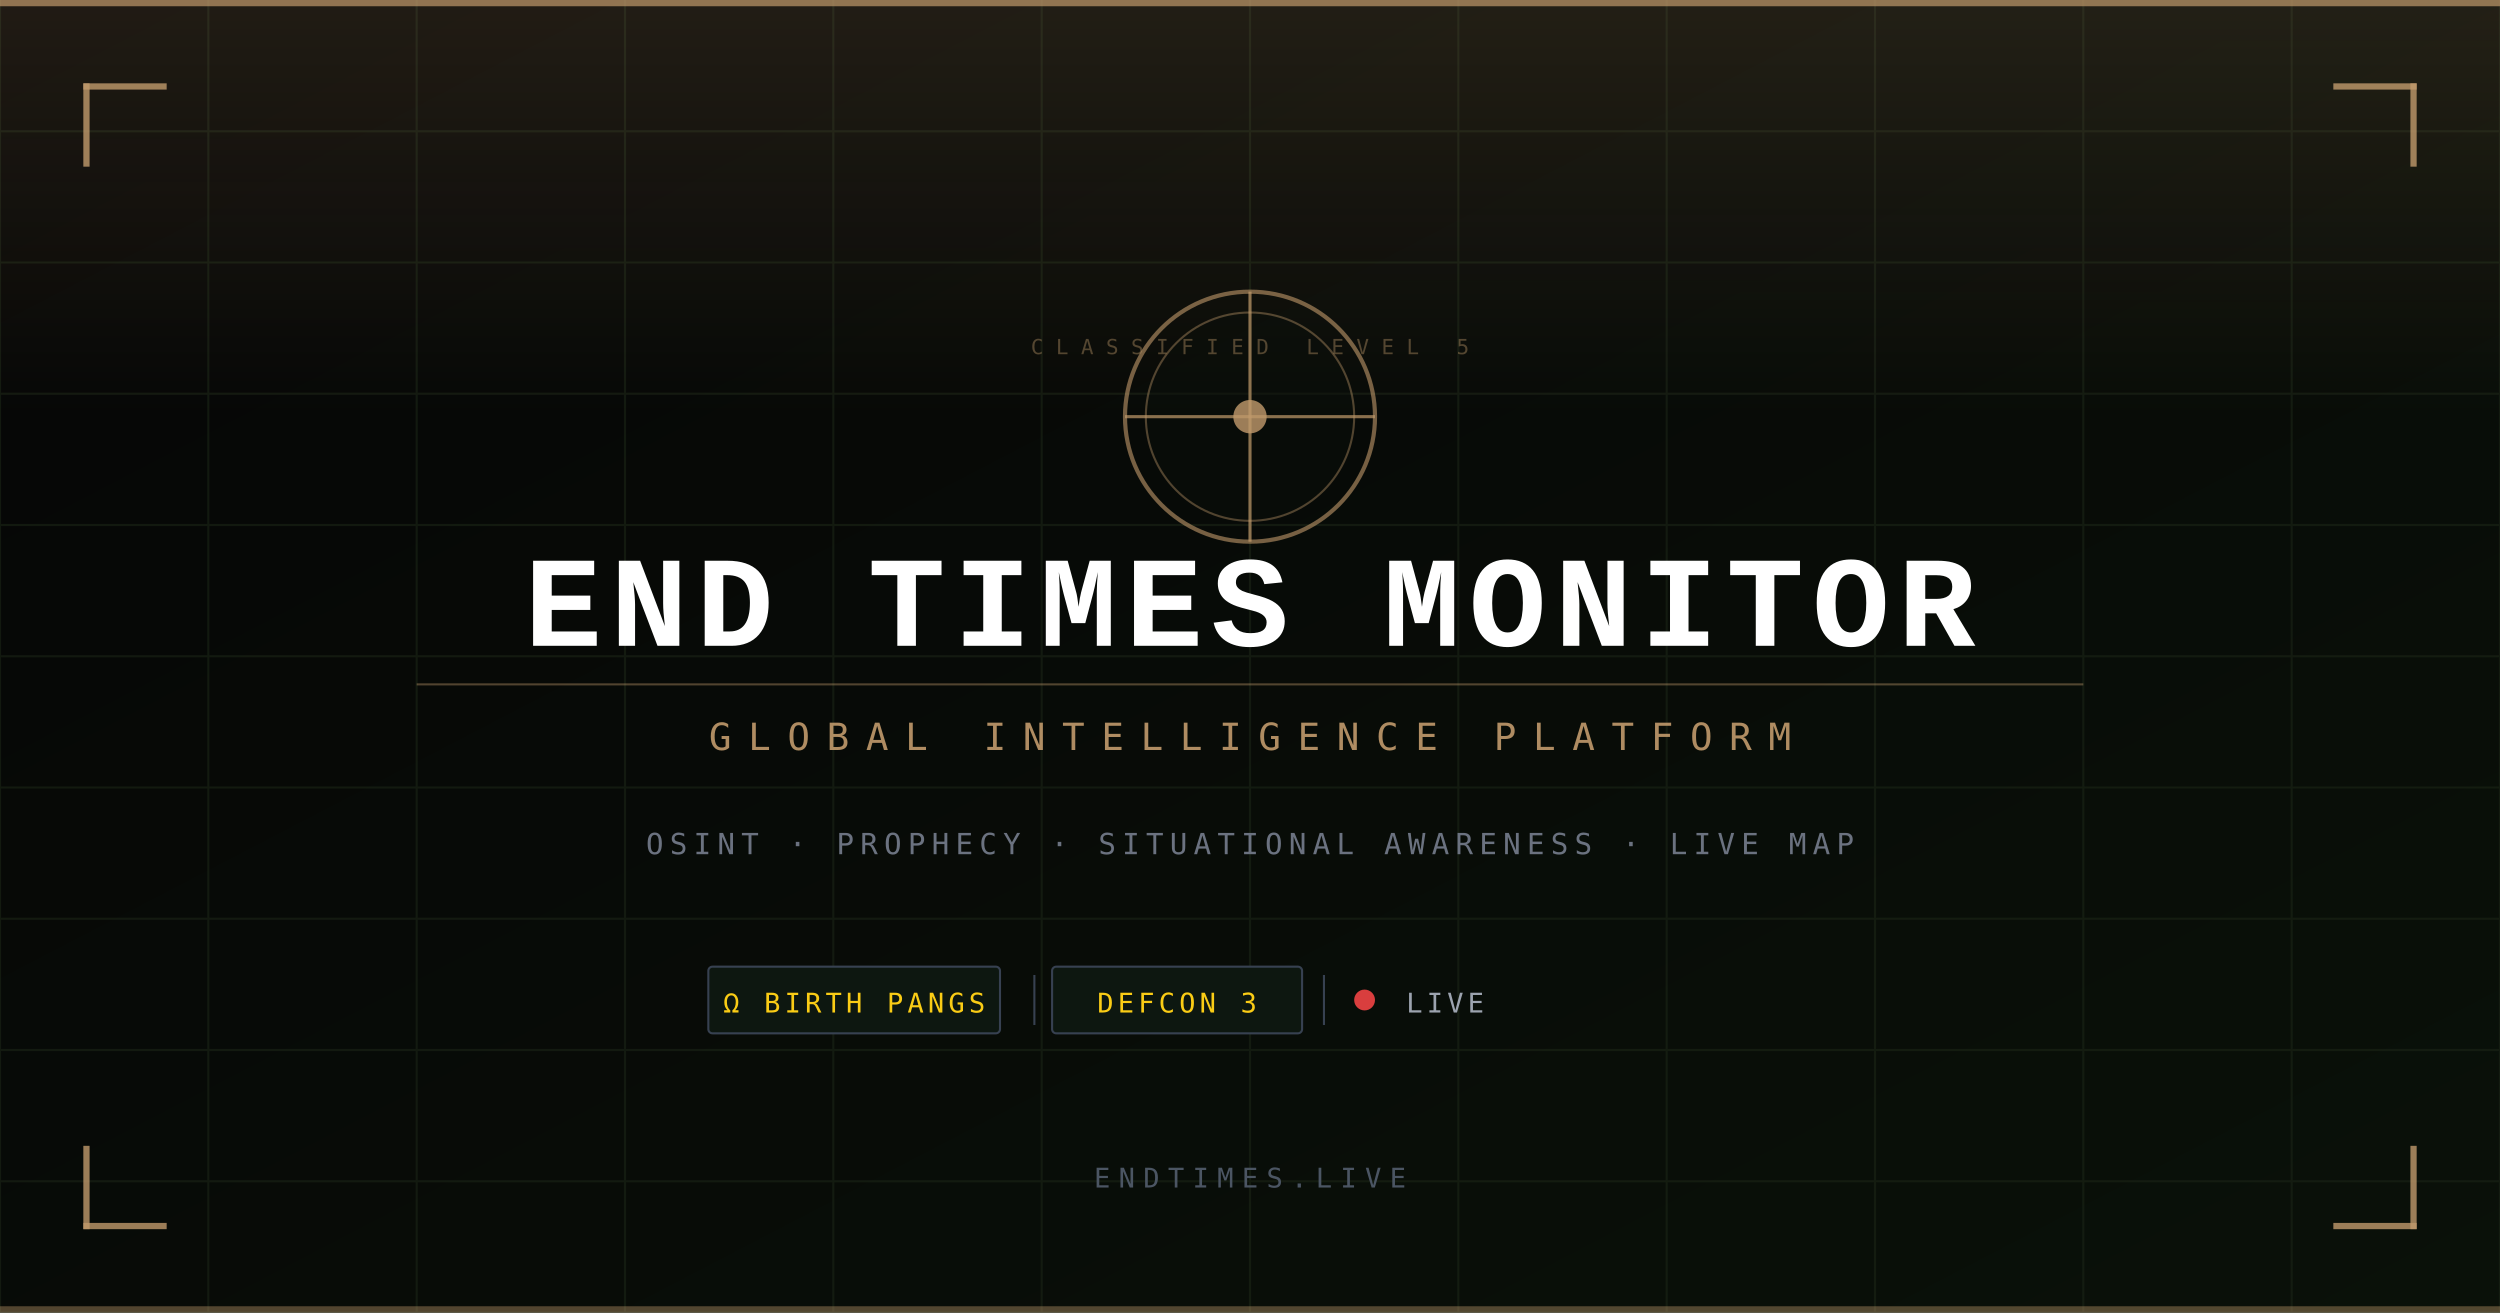
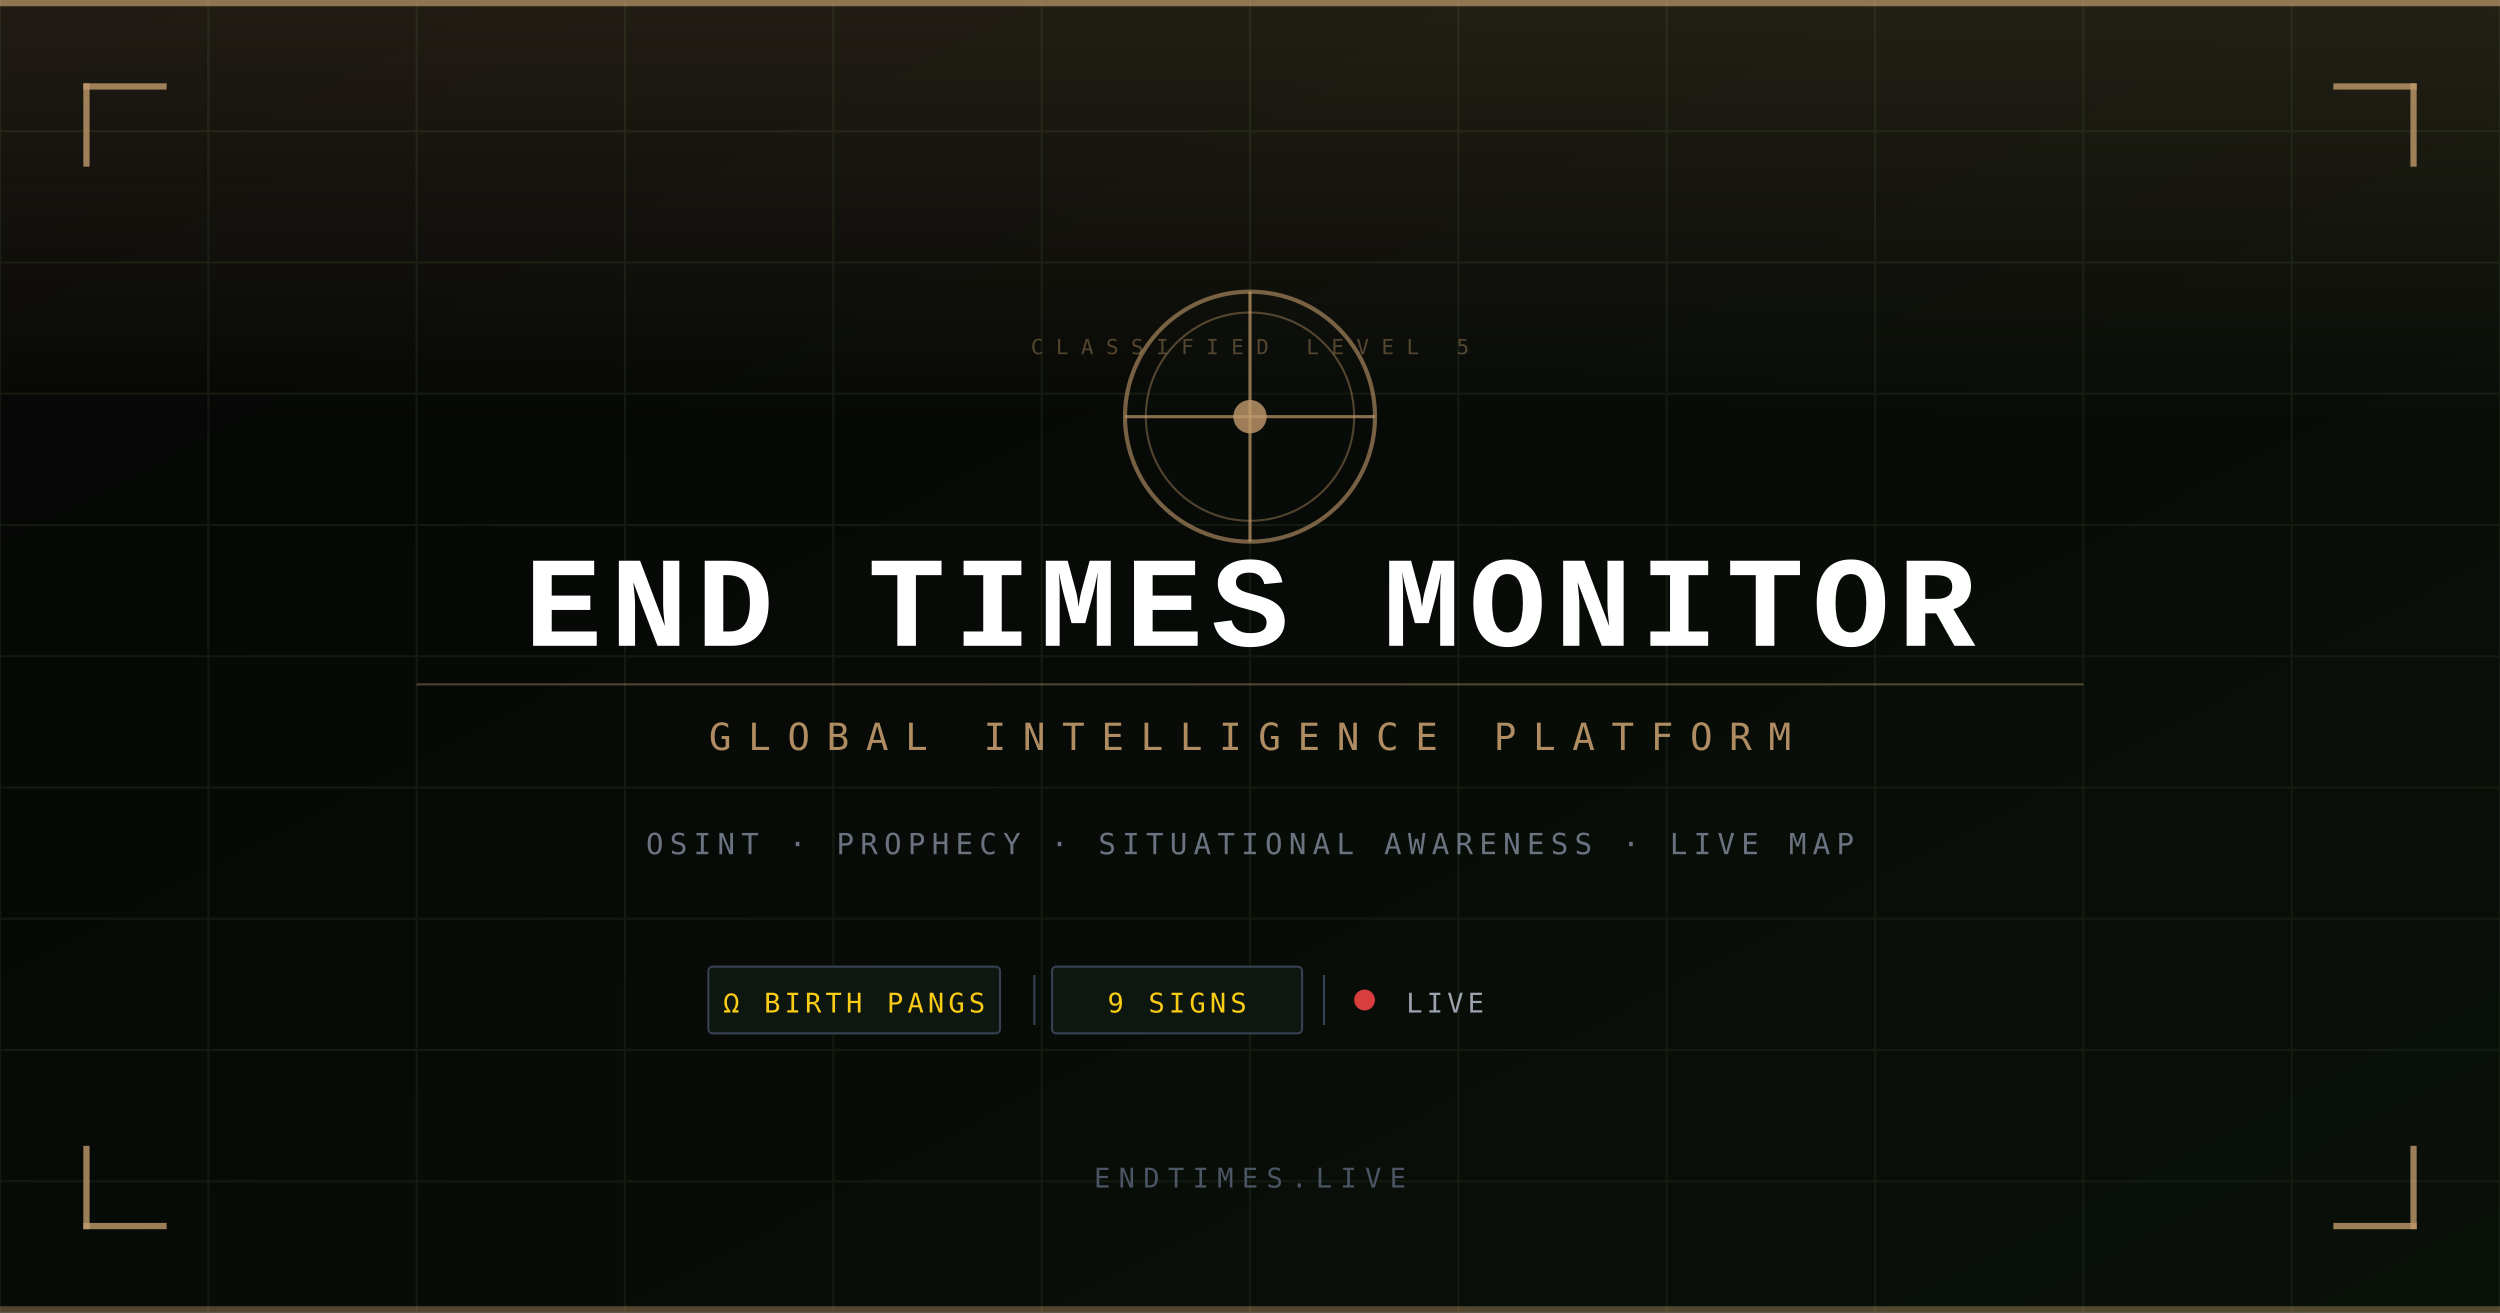
<svg xmlns="http://www.w3.org/2000/svg" width="1200" height="630" viewBox="0 0 1200 630">
  <defs>
    <linearGradient id="bg" x1="0" y1="0" x2="1" y2="1">
      <stop offset="0%" stop-color="#050505" />
      <stop offset="100%" stop-color="#0a1109" />
    </linearGradient>
    <linearGradient id="glow" x1="0" y1="0" x2="0" y2="1">
      <stop offset="0%" stop-color="#c19a6b" stop-opacity="0.15" />
      <stop offset="100%" stop-color="#c19a6b" stop-opacity="0" />
    </linearGradient>
    <filter id="blur">
      <feGaussianBlur stdDeviation="2" />
    </filter>
  </defs>
  <rect width="1200" height="630" fill="url(#bg)" />
  <g stroke="#1a2416" stroke-width="1" opacity="0.6">
    <line x1="0" y1="0" x2="0" y2="630" />
    <line x1="100" y1="0" x2="100" y2="630" />
    <line x1="200" y1="0" x2="200" y2="630" />
    <line x1="300" y1="0" x2="300" y2="630" />
    <line x1="400" y1="0" x2="400" y2="630" />
    <line x1="500" y1="0" x2="500" y2="630" />
    <line x1="600" y1="0" x2="600" y2="630" />
    <line x1="700" y1="0" x2="700" y2="630" />
    <line x1="800" y1="0" x2="800" y2="630" />
    <line x1="900" y1="0" x2="900" y2="630" />
    <line x1="1000" y1="0" x2="1000" y2="630" />
    <line x1="1100" y1="0" x2="1100" y2="630" />
    <line x1="1200" y1="0" x2="1200" y2="630" />
    <line x1="0" y1="63" x2="1200" y2="63" />
    <line x1="0" y1="126" x2="1200" y2="126" />
    <line x1="0" y1="189" x2="1200" y2="189" />
    <line x1="0" y1="252" x2="1200" y2="252" />
    <line x1="0" y1="315" x2="1200" y2="315" />
    <line x1="0" y1="378" x2="1200" y2="378" />
    <line x1="0" y1="441" x2="1200" y2="441" />
    <line x1="0" y1="504" x2="1200" y2="504" />
    <line x1="0" y1="567" x2="1200" y2="567" />
    <line x1="0" y1="630" x2="1200" y2="630" />
  </g>
  <rect x="0" y="0" width="1200" height="200" fill="url(#glow)" />
  <rect x="0" y="0" width="1200" height="3" fill="#c19a6b" opacity="0.7" />
  <rect x="40" y="40" width="40" height="3" fill="#c19a6b" opacity="0.8" />
  <rect x="40" y="40" width="3" height="40" fill="#c19a6b" opacity="0.8" />
  <rect x="1120" y="40" width="40" height="3" fill="#c19a6b" opacity="0.8" />
  <rect x="1157" y="40" width="3" height="40" fill="#c19a6b" opacity="0.8" />
  <rect x="40" y="587" width="40" height="3" fill="#c19a6b" opacity="0.8" />
  <rect x="40" y="550" width="3" height="40" fill="#c19a6b" opacity="0.8" />
  <rect x="1120" y="587" width="40" height="3" fill="#c19a6b" opacity="0.8" />
  <rect x="1157" y="550" width="3" height="40" fill="#c19a6b" opacity="0.8" />
  <circle cx="600" cy="200" r="60" fill="none" stroke="#c19a6b" stroke-width="2" opacity="0.6" />
  <circle cx="600" cy="200" r="50" fill="#0a0f0a" stroke="#c19a6b" stroke-width="1" opacity="0.4" />
  <line x1="600" y1="140" x2="600" y2="260" stroke="#c19a6b" stroke-width="1.5" opacity="0.7" />
  <line x1="540" y1="200" x2="660" y2="200" stroke="#c19a6b" stroke-width="1.5" opacity="0.7" />
  <circle cx="600" cy="200" r="8" fill="#c19a6b" opacity="0.8" />
  <text x="600" y="170" text-anchor="middle" font-family="monospace" font-size="10" fill="#c19a6b" opacity="0.4" letter-spacing="6">CLASSIFIED LEVEL 5</text>
  <text x="600" y="310" text-anchor="middle" font-family="'Courier New', monospace" font-size="62" font-weight="900" fill="#ffffff" letter-spacing="4">END TIMES MONITOR</text>
  <rect x="200" y="328" width="800" height="1" fill="#c19a6b" opacity="0.4" />
  <text x="600" y="360" text-anchor="middle" font-family="monospace" font-size="18" fill="#c19a6b" opacity="0.9" letter-spacing="8">GLOBAL INTELLIGENCE PLATFORM</text>
  <text x="600" y="410" text-anchor="middle" font-family="monospace" font-size="14" fill="#6b7280" letter-spacing="3">OSINT · PROPHECY · SITUATIONAL AWARENESS · LIVE MAP</text>
  <g transform="translate(600, 480)">
    <rect x="-260" y="-16" width="140" height="32" rx="2" fill="#0d1710" stroke="#374151" stroke-width="1" />
    <text x="-190" y="6" text-anchor="middle" font-family="monospace" font-size="13" fill="#facc15" letter-spacing="2">Ω BIRTH PANGS</text>
    <rect x="-104" y="-12" width="1" height="24" fill="#374151" />
    <rect x="-95" y="-16" width="120" height="32" rx="2" fill="#0d1710" stroke="#374151" stroke-width="1" />
-     <text x="-35" y="6" text-anchor="middle" font-family="monospace" font-size="13" fill="#facc15" letter-spacing="2">DEFCON 3</text>
+     <text x="-35" y="6" text-anchor="middle" font-family="monospace" font-size="13" fill="#facc15" letter-spacing="2">9 SIGNS</text>
    <rect x="35" y="-12" width="1" height="24" fill="#374151" />
    <circle cx="55" cy="0" r="5" fill="#ef4444" opacity="0.9" />
    <text x="75" y="6" font-family="monospace" font-size="13" fill="#9ca3af" letter-spacing="2">LIVE</text>
  </g>
  <text x="600" y="570" text-anchor="middle" font-family="monospace" font-size="13" fill="#4b5563" letter-spacing="4">ENDTIMES.LIVE</text>
  <rect x="0" y="627" width="1200" height="3" fill="#c19a6b" opacity="0.4" />
</svg>
